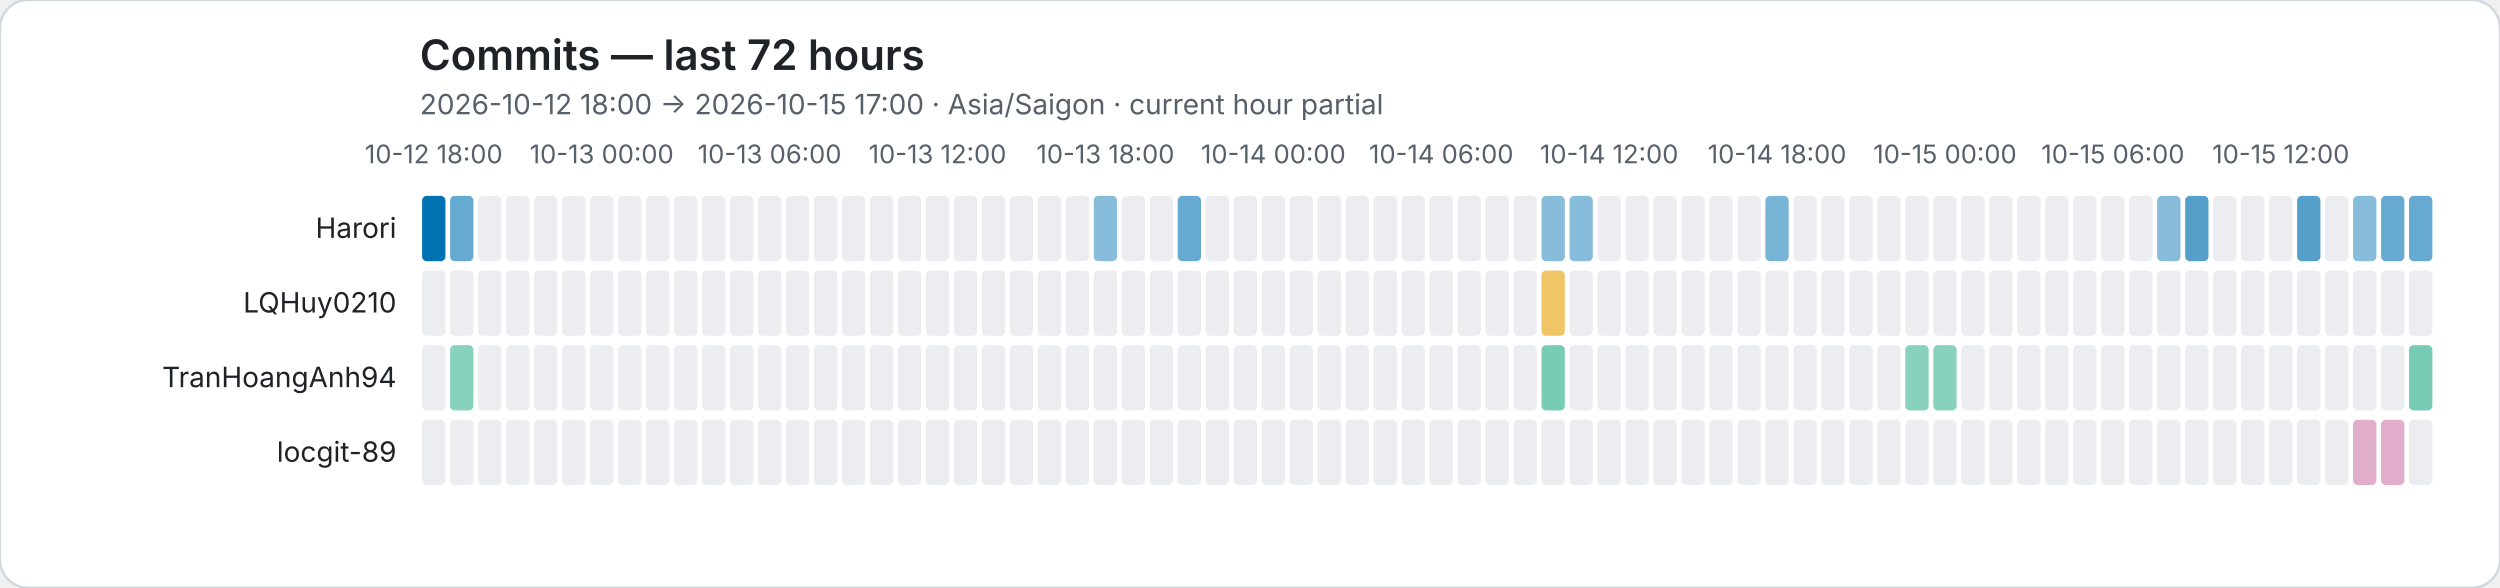
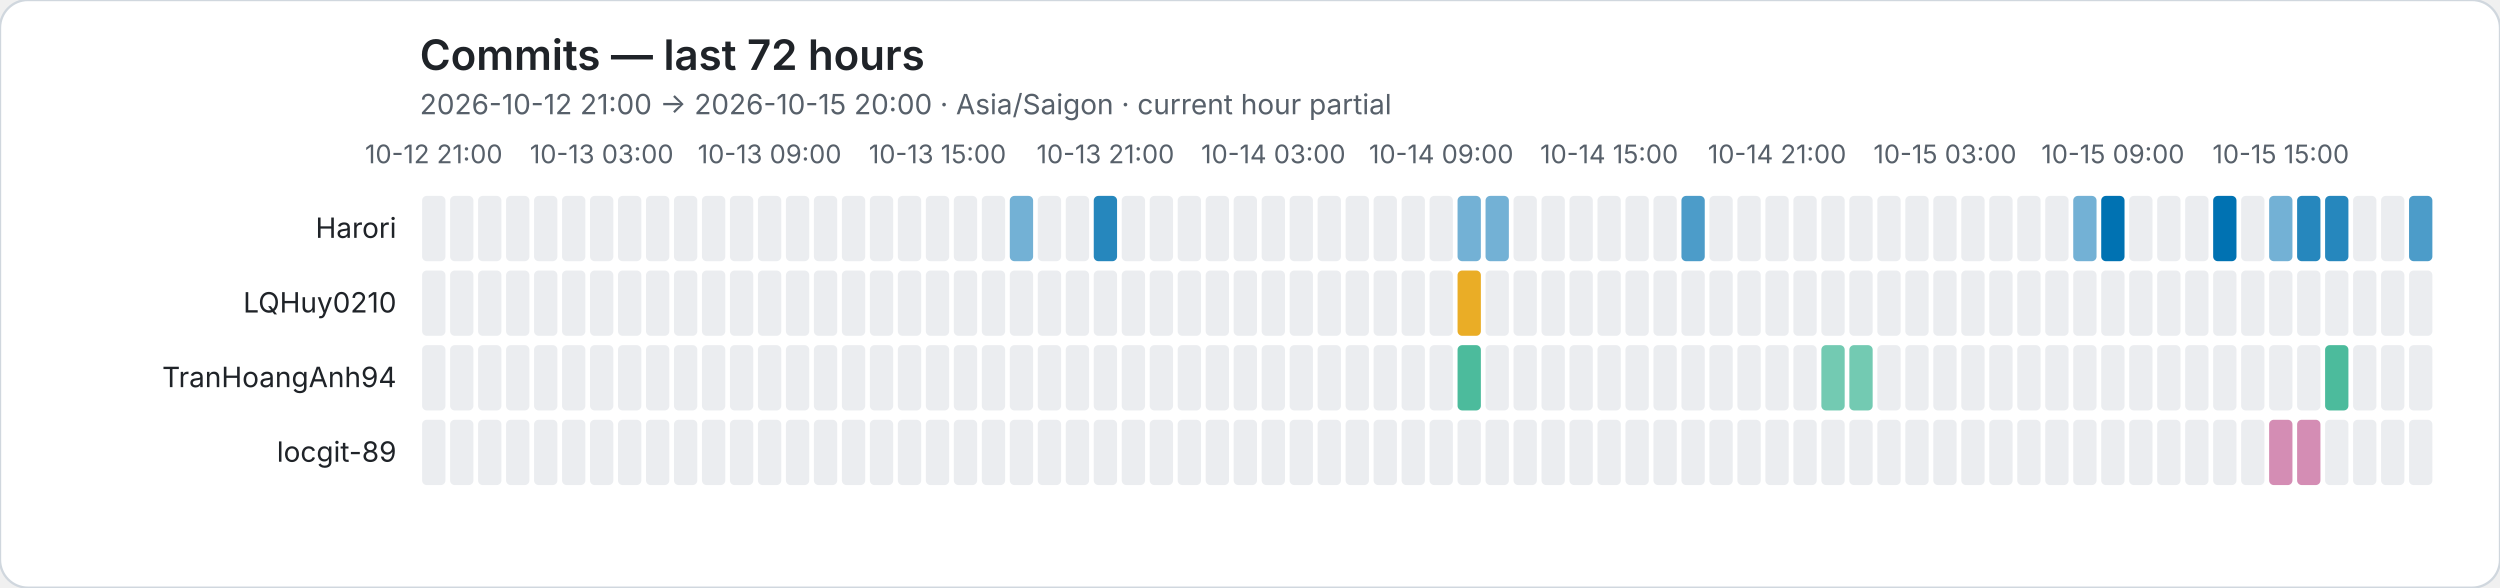
<svg xmlns="http://www.w3.org/2000/svg" role="img" viewBox="0 0 1072 252">
  <rect width="1072" height="252" rx="12" fill="#ffffff" stroke="#d0d7de" />
  <style>text{font-family:system-ui,-apple-system,BlinkMacSystemFont,"Segoe UI",sans-serif}.axis{fill:#57606a;font-size:11px}.heading{fill:#1f2328;font-size:18px;font-weight:600}.subheading{fill:#57606a;font-size:12px}.name{fill:#1f2328;font-size:12px}</style>
  <text class="heading" x="180" y="30">Commits — last 72 hours</text>
-   <text class="subheading" x="180" y="49">2026-10-12 18:00 → 2026-10-15 17:00 · Asia/Saigon · current hour partial</text>
-   <text class="axis" x="186" y="70" text-anchor="middle">10-12 18:00</text>
-   <text class="axis" x="258" y="70" text-anchor="middle">10-13 00:00</text>
-   <text class="axis" x="330" y="70" text-anchor="middle">10-13 06:00</text>
-   <text class="axis" x="402" y="70" text-anchor="middle">10-13 12:00</text>
-   <text class="axis" x="474" y="70" text-anchor="middle">10-13 18:00</text>
-   <text class="axis" x="546" y="70" text-anchor="middle">10-14 00:00</text>
-   <text class="axis" x="618" y="70" text-anchor="middle">10-14 06:00</text>
-   <text class="axis" x="690" y="70" text-anchor="middle">10-14 12:00</text>
-   <text class="axis" x="762" y="70" text-anchor="middle">10-14 18:00</text>
-   <text class="axis" x="834" y="70" text-anchor="middle">10-15 00:00</text>
-   <text class="axis" x="906" y="70" text-anchor="middle">10-15 06:00</text>
-   <text class="axis" x="978" y="70" text-anchor="middle">10-15 12:00</text>
+   <text class="subheading" x="180" y="49">2026-10-12 21:00 → 2026-10-15 20:00 · Asia/Saigon · current hour partial</text>
+   <text class="axis" x="186" y="70" text-anchor="middle">10-12 21:00</text>
+   <text class="axis" x="258" y="70" text-anchor="middle">10-13 03:00</text>
+   <text class="axis" x="330" y="70" text-anchor="middle">10-13 09:00</text>
+   <text class="axis" x="402" y="70" text-anchor="middle">10-13 15:00</text>
+   <text class="axis" x="474" y="70" text-anchor="middle">10-13 21:00</text>
+   <text class="axis" x="546" y="70" text-anchor="middle">10-14 03:00</text>
+   <text class="axis" x="618" y="70" text-anchor="middle">10-14 09:00</text>
+   <text class="axis" x="690" y="70" text-anchor="middle">10-14 15:00</text>
+   <text class="axis" x="762" y="70" text-anchor="middle">10-14 21:00</text>
+   <text class="axis" x="834" y="70" text-anchor="middle">10-15 03:00</text>
+   <text class="axis" x="906" y="70" text-anchor="middle">10-15 09:00</text>
+   <text class="axis" x="978" y="70" text-anchor="middle">10-15 15:00</text>
  <text class="name" x="170" y="102" text-anchor="end">Harori</text>
-   <rect data-hour="0" x="181" y="84" width="10" height="28" rx="2" fill="rgba(0, 114, 178, 1.00)" />
-   <rect data-hour="1" x="193" y="84" width="10" height="28" rx="2" fill="rgba(0, 114, 178, 0.60)" />
+   <rect data-hour="0" x="181" y="84" width="10" height="28" rx="2" fill="#ebedf0" />
+   <rect data-hour="1" x="193" y="84" width="10" height="28" rx="2" fill="#ebedf0" />
  <rect data-hour="2" x="205" y="84" width="10" height="28" rx="2" fill="#ebedf0" />
  <rect data-hour="3" x="217" y="84" width="10" height="28" rx="2" fill="#ebedf0" />
  <rect data-hour="4" x="229" y="84" width="10" height="28" rx="2" fill="#ebedf0" />
  <rect data-hour="5" x="241" y="84" width="10" height="28" rx="2" fill="#ebedf0" />
  <rect data-hour="6" x="253" y="84" width="10" height="28" rx="2" fill="#ebedf0" />
  <rect data-hour="7" x="265" y="84" width="10" height="28" rx="2" fill="#ebedf0" />
  <rect data-hour="8" x="277" y="84" width="10" height="28" rx="2" fill="#ebedf0" />
  <rect data-hour="9" x="289" y="84" width="10" height="28" rx="2" fill="#ebedf0" />
  <rect data-hour="10" x="301" y="84" width="10" height="28" rx="2" fill="#ebedf0" />
  <rect data-hour="11" x="313" y="84" width="10" height="28" rx="2" fill="#ebedf0" />
  <rect data-hour="12" x="325" y="84" width="10" height="28" rx="2" fill="#ebedf0" />
  <rect data-hour="13" x="337" y="84" width="10" height="28" rx="2" fill="#ebedf0" />
  <rect data-hour="14" x="349" y="84" width="10" height="28" rx="2" fill="#ebedf0" />
  <rect data-hour="15" x="361" y="84" width="10" height="28" rx="2" fill="#ebedf0" />
  <rect data-hour="16" x="373" y="84" width="10" height="28" rx="2" fill="#ebedf0" />
  <rect data-hour="17" x="385" y="84" width="10" height="28" rx="2" fill="#ebedf0" />
  <rect data-hour="18" x="397" y="84" width="10" height="28" rx="2" fill="#ebedf0" />
  <rect data-hour="19" x="409" y="84" width="10" height="28" rx="2" fill="#ebedf0" />
  <rect data-hour="20" x="421" y="84" width="10" height="28" rx="2" fill="#ebedf0" />
-   <rect data-hour="21" x="433" y="84" width="10" height="28" rx="2" fill="#ebedf0" />
+   <rect data-hour="21" x="433" y="84" width="10" height="28" rx="2" fill="rgba(0, 114, 178, 0.55)" />
  <rect data-hour="22" x="445" y="84" width="10" height="28" rx="2" fill="#ebedf0" />
  <rect data-hour="23" x="457" y="84" width="10" height="28" rx="2" fill="#ebedf0" />
-   <rect data-hour="24" x="469" y="84" width="10" height="28" rx="2" fill="rgba(0, 114, 178, 0.47)" />
+   <rect data-hour="24" x="469" y="84" width="10" height="28" rx="2" fill="rgba(0, 114, 178, 0.85)" />
  <rect data-hour="25" x="481" y="84" width="10" height="28" rx="2" fill="#ebedf0" />
  <rect data-hour="26" x="493" y="84" width="10" height="28" rx="2" fill="#ebedf0" />
-   <rect data-hour="27" x="505" y="84" width="10" height="28" rx="2" fill="rgba(0, 114, 178, 0.60)" />
+   <rect data-hour="27" x="505" y="84" width="10" height="28" rx="2" fill="#ebedf0" />
  <rect data-hour="28" x="517" y="84" width="10" height="28" rx="2" fill="#ebedf0" />
  <rect data-hour="29" x="529" y="84" width="10" height="28" rx="2" fill="#ebedf0" />
  <rect data-hour="30" x="541" y="84" width="10" height="28" rx="2" fill="#ebedf0" />
  <rect data-hour="31" x="553" y="84" width="10" height="28" rx="2" fill="#ebedf0" />
  <rect data-hour="32" x="565" y="84" width="10" height="28" rx="2" fill="#ebedf0" />
  <rect data-hour="33" x="577" y="84" width="10" height="28" rx="2" fill="#ebedf0" />
  <rect data-hour="34" x="589" y="84" width="10" height="28" rx="2" fill="#ebedf0" />
  <rect data-hour="35" x="601" y="84" width="10" height="28" rx="2" fill="#ebedf0" />
  <rect data-hour="36" x="613" y="84" width="10" height="28" rx="2" fill="#ebedf0" />
-   <rect data-hour="37" x="625" y="84" width="10" height="28" rx="2" fill="#ebedf0" />
-   <rect data-hour="38" x="637" y="84" width="10" height="28" rx="2" fill="#ebedf0" />
+   <rect data-hour="37" x="625" y="84" width="10" height="28" rx="2" fill="rgba(0, 114, 178, 0.55)" />
+   <rect data-hour="38" x="637" y="84" width="10" height="28" rx="2" fill="rgba(0, 114, 178, 0.55)" />
  <rect data-hour="39" x="649" y="84" width="10" height="28" rx="2" fill="#ebedf0" />
-   <rect data-hour="40" x="661" y="84" width="10" height="28" rx="2" fill="rgba(0, 114, 178, 0.47)" />
-   <rect data-hour="41" x="673" y="84" width="10" height="28" rx="2" fill="rgba(0, 114, 178, 0.47)" />
+   <rect data-hour="40" x="661" y="84" width="10" height="28" rx="2" fill="#ebedf0" />
+   <rect data-hour="41" x="673" y="84" width="10" height="28" rx="2" fill="#ebedf0" />
  <rect data-hour="42" x="685" y="84" width="10" height="28" rx="2" fill="#ebedf0" />
  <rect data-hour="43" x="697" y="84" width="10" height="28" rx="2" fill="#ebedf0" />
  <rect data-hour="44" x="709" y="84" width="10" height="28" rx="2" fill="#ebedf0" />
-   <rect data-hour="45" x="721" y="84" width="10" height="28" rx="2" fill="#ebedf0" />
+   <rect data-hour="45" x="721" y="84" width="10" height="28" rx="2" fill="rgba(0, 114, 178, 0.70)" />
  <rect data-hour="46" x="733" y="84" width="10" height="28" rx="2" fill="#ebedf0" />
  <rect data-hour="47" x="745" y="84" width="10" height="28" rx="2" fill="#ebedf0" />
-   <rect data-hour="48" x="757" y="84" width="10" height="28" rx="2" fill="rgba(0, 114, 178, 0.53)" />
+   <rect data-hour="48" x="757" y="84" width="10" height="28" rx="2" fill="#ebedf0" />
  <rect data-hour="49" x="769" y="84" width="10" height="28" rx="2" fill="#ebedf0" />
  <rect data-hour="50" x="781" y="84" width="10" height="28" rx="2" fill="#ebedf0" />
  <rect data-hour="51" x="793" y="84" width="10" height="28" rx="2" fill="#ebedf0" />
  <rect data-hour="52" x="805" y="84" width="10" height="28" rx="2" fill="#ebedf0" />
  <rect data-hour="53" x="817" y="84" width="10" height="28" rx="2" fill="#ebedf0" />
  <rect data-hour="54" x="829" y="84" width="10" height="28" rx="2" fill="#ebedf0" />
  <rect data-hour="55" x="841" y="84" width="10" height="28" rx="2" fill="#ebedf0" />
  <rect data-hour="56" x="853" y="84" width="10" height="28" rx="2" fill="#ebedf0" />
  <rect data-hour="57" x="865" y="84" width="10" height="28" rx="2" fill="#ebedf0" />
  <rect data-hour="58" x="877" y="84" width="10" height="28" rx="2" fill="#ebedf0" />
-   <rect data-hour="59" x="889" y="84" width="10" height="28" rx="2" fill="#ebedf0" />
-   <rect data-hour="60" x="901" y="84" width="10" height="28" rx="2" fill="#ebedf0" />
+   <rect data-hour="59" x="889" y="84" width="10" height="28" rx="2" fill="rgba(0, 114, 178, 0.55)" />
+   <rect data-hour="60" x="901" y="84" width="10" height="28" rx="2" fill="rgba(0, 114, 178, 1.00)" />
  <rect data-hour="61" x="913" y="84" width="10" height="28" rx="2" fill="#ebedf0" />
-   <rect data-hour="62" x="925" y="84" width="10" height="28" rx="2" fill="rgba(0, 114, 178, 0.47)" />
-   <rect data-hour="63" x="937" y="84" width="10" height="28" rx="2" fill="rgba(0, 114, 178, 0.67)" />
-   <rect data-hour="64" x="949" y="84" width="10" height="28" rx="2" fill="#ebedf0" />
+   <rect data-hour="62" x="925" y="84" width="10" height="28" rx="2" fill="#ebedf0" />
+   <rect data-hour="63" x="937" y="84" width="10" height="28" rx="2" fill="#ebedf0" />
+   <rect data-hour="64" x="949" y="84" width="10" height="28" rx="2" fill="rgba(0, 114, 178, 1.00)" />
  <rect data-hour="65" x="961" y="84" width="10" height="28" rx="2" fill="#ebedf0" />
-   <rect data-hour="66" x="973" y="84" width="10" height="28" rx="2" fill="#ebedf0" />
-   <rect data-hour="67" x="985" y="84" width="10" height="28" rx="2" fill="rgba(0, 114, 178, 0.67)" />
-   <rect data-hour="68" x="997" y="84" width="10" height="28" rx="2" fill="#ebedf0" />
-   <rect data-hour="69" x="1009" y="84" width="10" height="28" rx="2" fill="rgba(0, 114, 178, 0.47)" />
-   <rect data-hour="70" x="1021" y="84" width="10" height="28" rx="2" fill="rgba(0, 114, 178, 0.60)" />
-   <rect data-hour="71" x="1033" y="84" width="10" height="28" rx="2" fill="rgba(0, 114, 178, 0.60)" />
+   <rect data-hour="66" x="973" y="84" width="10" height="28" rx="2" fill="rgba(0, 114, 178, 0.55)" />
+   <rect data-hour="67" x="985" y="84" width="10" height="28" rx="2" fill="rgba(0, 114, 178, 0.85)" />
+   <rect data-hour="68" x="997" y="84" width="10" height="28" rx="2" fill="rgba(0, 114, 178, 0.85)" />
+   <rect data-hour="69" x="1009" y="84" width="10" height="28" rx="2" fill="#ebedf0" />
+   <rect data-hour="70" x="1021" y="84" width="10" height="28" rx="2" fill="#ebedf0" />
+   <rect data-hour="71" x="1033" y="84" width="10" height="28" rx="2" fill="rgba(0, 114, 178, 0.70)" />
  <text class="name" x="170" y="134" text-anchor="end">LQHuy0210</text>
  <rect data-hour="0" x="181" y="116" width="10" height="28" rx="2" fill="#ebedf0" />
  <rect data-hour="1" x="193" y="116" width="10" height="28" rx="2" fill="#ebedf0" />
  <rect data-hour="2" x="205" y="116" width="10" height="28" rx="2" fill="#ebedf0" />
  <rect data-hour="3" x="217" y="116" width="10" height="28" rx="2" fill="#ebedf0" />
  <rect data-hour="4" x="229" y="116" width="10" height="28" rx="2" fill="#ebedf0" />
  <rect data-hour="5" x="241" y="116" width="10" height="28" rx="2" fill="#ebedf0" />
  <rect data-hour="6" x="253" y="116" width="10" height="28" rx="2" fill="#ebedf0" />
  <rect data-hour="7" x="265" y="116" width="10" height="28" rx="2" fill="#ebedf0" />
  <rect data-hour="8" x="277" y="116" width="10" height="28" rx="2" fill="#ebedf0" />
  <rect data-hour="9" x="289" y="116" width="10" height="28" rx="2" fill="#ebedf0" />
  <rect data-hour="10" x="301" y="116" width="10" height="28" rx="2" fill="#ebedf0" />
  <rect data-hour="11" x="313" y="116" width="10" height="28" rx="2" fill="#ebedf0" />
  <rect data-hour="12" x="325" y="116" width="10" height="28" rx="2" fill="#ebedf0" />
  <rect data-hour="13" x="337" y="116" width="10" height="28" rx="2" fill="#ebedf0" />
  <rect data-hour="14" x="349" y="116" width="10" height="28" rx="2" fill="#ebedf0" />
  <rect data-hour="15" x="361" y="116" width="10" height="28" rx="2" fill="#ebedf0" />
  <rect data-hour="16" x="373" y="116" width="10" height="28" rx="2" fill="#ebedf0" />
  <rect data-hour="17" x="385" y="116" width="10" height="28" rx="2" fill="#ebedf0" />
  <rect data-hour="18" x="397" y="116" width="10" height="28" rx="2" fill="#ebedf0" />
  <rect data-hour="19" x="409" y="116" width="10" height="28" rx="2" fill="#ebedf0" />
  <rect data-hour="20" x="421" y="116" width="10" height="28" rx="2" fill="#ebedf0" />
  <rect data-hour="21" x="433" y="116" width="10" height="28" rx="2" fill="#ebedf0" />
  <rect data-hour="22" x="445" y="116" width="10" height="28" rx="2" fill="#ebedf0" />
  <rect data-hour="23" x="457" y="116" width="10" height="28" rx="2" fill="#ebedf0" />
  <rect data-hour="24" x="469" y="116" width="10" height="28" rx="2" fill="#ebedf0" />
  <rect data-hour="25" x="481" y="116" width="10" height="28" rx="2" fill="#ebedf0" />
  <rect data-hour="26" x="493" y="116" width="10" height="28" rx="2" fill="#ebedf0" />
  <rect data-hour="27" x="505" y="116" width="10" height="28" rx="2" fill="#ebedf0" />
  <rect data-hour="28" x="517" y="116" width="10" height="28" rx="2" fill="#ebedf0" />
  <rect data-hour="29" x="529" y="116" width="10" height="28" rx="2" fill="#ebedf0" />
  <rect data-hour="30" x="541" y="116" width="10" height="28" rx="2" fill="#ebedf0" />
  <rect data-hour="31" x="553" y="116" width="10" height="28" rx="2" fill="#ebedf0" />
  <rect data-hour="32" x="565" y="116" width="10" height="28" rx="2" fill="#ebedf0" />
  <rect data-hour="33" x="577" y="116" width="10" height="28" rx="2" fill="#ebedf0" />
  <rect data-hour="34" x="589" y="116" width="10" height="28" rx="2" fill="#ebedf0" />
  <rect data-hour="35" x="601" y="116" width="10" height="28" rx="2" fill="#ebedf0" />
  <rect data-hour="36" x="613" y="116" width="10" height="28" rx="2" fill="#ebedf0" />
-   <rect data-hour="37" x="625" y="116" width="10" height="28" rx="2" fill="#ebedf0" />
+   <rect data-hour="37" x="625" y="116" width="10" height="28" rx="2" fill="rgba(230, 159, 0, 0.85)" />
  <rect data-hour="38" x="637" y="116" width="10" height="28" rx="2" fill="#ebedf0" />
  <rect data-hour="39" x="649" y="116" width="10" height="28" rx="2" fill="#ebedf0" />
-   <rect data-hour="40" x="661" y="116" width="10" height="28" rx="2" fill="rgba(230, 159, 0, 0.60)" />
+   <rect data-hour="40" x="661" y="116" width="10" height="28" rx="2" fill="#ebedf0" />
  <rect data-hour="41" x="673" y="116" width="10" height="28" rx="2" fill="#ebedf0" />
  <rect data-hour="42" x="685" y="116" width="10" height="28" rx="2" fill="#ebedf0" />
  <rect data-hour="43" x="697" y="116" width="10" height="28" rx="2" fill="#ebedf0" />
  <rect data-hour="44" x="709" y="116" width="10" height="28" rx="2" fill="#ebedf0" />
  <rect data-hour="45" x="721" y="116" width="10" height="28" rx="2" fill="#ebedf0" />
  <rect data-hour="46" x="733" y="116" width="10" height="28" rx="2" fill="#ebedf0" />
  <rect data-hour="47" x="745" y="116" width="10" height="28" rx="2" fill="#ebedf0" />
  <rect data-hour="48" x="757" y="116" width="10" height="28" rx="2" fill="#ebedf0" />
  <rect data-hour="49" x="769" y="116" width="10" height="28" rx="2" fill="#ebedf0" />
  <rect data-hour="50" x="781" y="116" width="10" height="28" rx="2" fill="#ebedf0" />
  <rect data-hour="51" x="793" y="116" width="10" height="28" rx="2" fill="#ebedf0" />
  <rect data-hour="52" x="805" y="116" width="10" height="28" rx="2" fill="#ebedf0" />
  <rect data-hour="53" x="817" y="116" width="10" height="28" rx="2" fill="#ebedf0" />
  <rect data-hour="54" x="829" y="116" width="10" height="28" rx="2" fill="#ebedf0" />
  <rect data-hour="55" x="841" y="116" width="10" height="28" rx="2" fill="#ebedf0" />
  <rect data-hour="56" x="853" y="116" width="10" height="28" rx="2" fill="#ebedf0" />
  <rect data-hour="57" x="865" y="116" width="10" height="28" rx="2" fill="#ebedf0" />
  <rect data-hour="58" x="877" y="116" width="10" height="28" rx="2" fill="#ebedf0" />
  <rect data-hour="59" x="889" y="116" width="10" height="28" rx="2" fill="#ebedf0" />
  <rect data-hour="60" x="901" y="116" width="10" height="28" rx="2" fill="#ebedf0" />
  <rect data-hour="61" x="913" y="116" width="10" height="28" rx="2" fill="#ebedf0" />
  <rect data-hour="62" x="925" y="116" width="10" height="28" rx="2" fill="#ebedf0" />
  <rect data-hour="63" x="937" y="116" width="10" height="28" rx="2" fill="#ebedf0" />
  <rect data-hour="64" x="949" y="116" width="10" height="28" rx="2" fill="#ebedf0" />
  <rect data-hour="65" x="961" y="116" width="10" height="28" rx="2" fill="#ebedf0" />
  <rect data-hour="66" x="973" y="116" width="10" height="28" rx="2" fill="#ebedf0" />
  <rect data-hour="67" x="985" y="116" width="10" height="28" rx="2" fill="#ebedf0" />
  <rect data-hour="68" x="997" y="116" width="10" height="28" rx="2" fill="#ebedf0" />
  <rect data-hour="69" x="1009" y="116" width="10" height="28" rx="2" fill="#ebedf0" />
  <rect data-hour="70" x="1021" y="116" width="10" height="28" rx="2" fill="#ebedf0" />
  <rect data-hour="71" x="1033" y="116" width="10" height="28" rx="2" fill="#ebedf0" />
  <text class="name" x="170" y="166" text-anchor="end">TranHoangAnh94</text>
  <rect data-hour="0" x="181" y="148" width="10" height="28" rx="2" fill="#ebedf0" />
-   <rect data-hour="1" x="193" y="148" width="10" height="28" rx="2" fill="rgba(0, 158, 115, 0.47)" />
+   <rect data-hour="1" x="193" y="148" width="10" height="28" rx="2" fill="#ebedf0" />
  <rect data-hour="2" x="205" y="148" width="10" height="28" rx="2" fill="#ebedf0" />
  <rect data-hour="3" x="217" y="148" width="10" height="28" rx="2" fill="#ebedf0" />
  <rect data-hour="4" x="229" y="148" width="10" height="28" rx="2" fill="#ebedf0" />
  <rect data-hour="5" x="241" y="148" width="10" height="28" rx="2" fill="#ebedf0" />
  <rect data-hour="6" x="253" y="148" width="10" height="28" rx="2" fill="#ebedf0" />
  <rect data-hour="7" x="265" y="148" width="10" height="28" rx="2" fill="#ebedf0" />
  <rect data-hour="8" x="277" y="148" width="10" height="28" rx="2" fill="#ebedf0" />
  <rect data-hour="9" x="289" y="148" width="10" height="28" rx="2" fill="#ebedf0" />
  <rect data-hour="10" x="301" y="148" width="10" height="28" rx="2" fill="#ebedf0" />
  <rect data-hour="11" x="313" y="148" width="10" height="28" rx="2" fill="#ebedf0" />
  <rect data-hour="12" x="325" y="148" width="10" height="28" rx="2" fill="#ebedf0" />
  <rect data-hour="13" x="337" y="148" width="10" height="28" rx="2" fill="#ebedf0" />
  <rect data-hour="14" x="349" y="148" width="10" height="28" rx="2" fill="#ebedf0" />
  <rect data-hour="15" x="361" y="148" width="10" height="28" rx="2" fill="#ebedf0" />
  <rect data-hour="16" x="373" y="148" width="10" height="28" rx="2" fill="#ebedf0" />
  <rect data-hour="17" x="385" y="148" width="10" height="28" rx="2" fill="#ebedf0" />
  <rect data-hour="18" x="397" y="148" width="10" height="28" rx="2" fill="#ebedf0" />
  <rect data-hour="19" x="409" y="148" width="10" height="28" rx="2" fill="#ebedf0" />
  <rect data-hour="20" x="421" y="148" width="10" height="28" rx="2" fill="#ebedf0" />
  <rect data-hour="21" x="433" y="148" width="10" height="28" rx="2" fill="#ebedf0" />
  <rect data-hour="22" x="445" y="148" width="10" height="28" rx="2" fill="#ebedf0" />
  <rect data-hour="23" x="457" y="148" width="10" height="28" rx="2" fill="#ebedf0" />
  <rect data-hour="24" x="469" y="148" width="10" height="28" rx="2" fill="#ebedf0" />
  <rect data-hour="25" x="481" y="148" width="10" height="28" rx="2" fill="#ebedf0" />
  <rect data-hour="26" x="493" y="148" width="10" height="28" rx="2" fill="#ebedf0" />
  <rect data-hour="27" x="505" y="148" width="10" height="28" rx="2" fill="#ebedf0" />
  <rect data-hour="28" x="517" y="148" width="10" height="28" rx="2" fill="#ebedf0" />
  <rect data-hour="29" x="529" y="148" width="10" height="28" rx="2" fill="#ebedf0" />
  <rect data-hour="30" x="541" y="148" width="10" height="28" rx="2" fill="#ebedf0" />
  <rect data-hour="31" x="553" y="148" width="10" height="28" rx="2" fill="#ebedf0" />
  <rect data-hour="32" x="565" y="148" width="10" height="28" rx="2" fill="#ebedf0" />
  <rect data-hour="33" x="577" y="148" width="10" height="28" rx="2" fill="#ebedf0" />
  <rect data-hour="34" x="589" y="148" width="10" height="28" rx="2" fill="#ebedf0" />
  <rect data-hour="35" x="601" y="148" width="10" height="28" rx="2" fill="#ebedf0" />
  <rect data-hour="36" x="613" y="148" width="10" height="28" rx="2" fill="#ebedf0" />
-   <rect data-hour="37" x="625" y="148" width="10" height="28" rx="2" fill="#ebedf0" />
+   <rect data-hour="37" x="625" y="148" width="10" height="28" rx="2" fill="rgba(0, 158, 115, 0.70)" />
  <rect data-hour="38" x="637" y="148" width="10" height="28" rx="2" fill="#ebedf0" />
  <rect data-hour="39" x="649" y="148" width="10" height="28" rx="2" fill="#ebedf0" />
-   <rect data-hour="40" x="661" y="148" width="10" height="28" rx="2" fill="rgba(0, 158, 115, 0.53)" />
+   <rect data-hour="40" x="661" y="148" width="10" height="28" rx="2" fill="#ebedf0" />
  <rect data-hour="41" x="673" y="148" width="10" height="28" rx="2" fill="#ebedf0" />
  <rect data-hour="42" x="685" y="148" width="10" height="28" rx="2" fill="#ebedf0" />
  <rect data-hour="43" x="697" y="148" width="10" height="28" rx="2" fill="#ebedf0" />
  <rect data-hour="44" x="709" y="148" width="10" height="28" rx="2" fill="#ebedf0" />
  <rect data-hour="45" x="721" y="148" width="10" height="28" rx="2" fill="#ebedf0" />
  <rect data-hour="46" x="733" y="148" width="10" height="28" rx="2" fill="#ebedf0" />
  <rect data-hour="47" x="745" y="148" width="10" height="28" rx="2" fill="#ebedf0" />
  <rect data-hour="48" x="757" y="148" width="10" height="28" rx="2" fill="#ebedf0" />
  <rect data-hour="49" x="769" y="148" width="10" height="28" rx="2" fill="#ebedf0" />
-   <rect data-hour="50" x="781" y="148" width="10" height="28" rx="2" fill="#ebedf0" />
-   <rect data-hour="51" x="793" y="148" width="10" height="28" rx="2" fill="#ebedf0" />
+   <rect data-hour="50" x="781" y="148" width="10" height="28" rx="2" fill="rgba(0, 158, 115, 0.55)" />
+   <rect data-hour="51" x="793" y="148" width="10" height="28" rx="2" fill="rgba(0, 158, 115, 0.55)" />
  <rect data-hour="52" x="805" y="148" width="10" height="28" rx="2" fill="#ebedf0" />
-   <rect data-hour="53" x="817" y="148" width="10" height="28" rx="2" fill="rgba(0, 158, 115, 0.47)" />
-   <rect data-hour="54" x="829" y="148" width="10" height="28" rx="2" fill="rgba(0, 158, 115, 0.47)" />
+   <rect data-hour="53" x="817" y="148" width="10" height="28" rx="2" fill="#ebedf0" />
+   <rect data-hour="54" x="829" y="148" width="10" height="28" rx="2" fill="#ebedf0" />
  <rect data-hour="55" x="841" y="148" width="10" height="28" rx="2" fill="#ebedf0" />
  <rect data-hour="56" x="853" y="148" width="10" height="28" rx="2" fill="#ebedf0" />
  <rect data-hour="57" x="865" y="148" width="10" height="28" rx="2" fill="#ebedf0" />
  <rect data-hour="58" x="877" y="148" width="10" height="28" rx="2" fill="#ebedf0" />
  <rect data-hour="59" x="889" y="148" width="10" height="28" rx="2" fill="#ebedf0" />
  <rect data-hour="60" x="901" y="148" width="10" height="28" rx="2" fill="#ebedf0" />
  <rect data-hour="61" x="913" y="148" width="10" height="28" rx="2" fill="#ebedf0" />
  <rect data-hour="62" x="925" y="148" width="10" height="28" rx="2" fill="#ebedf0" />
  <rect data-hour="63" x="937" y="148" width="10" height="28" rx="2" fill="#ebedf0" />
  <rect data-hour="64" x="949" y="148" width="10" height="28" rx="2" fill="#ebedf0" />
  <rect data-hour="65" x="961" y="148" width="10" height="28" rx="2" fill="#ebedf0" />
  <rect data-hour="66" x="973" y="148" width="10" height="28" rx="2" fill="#ebedf0" />
  <rect data-hour="67" x="985" y="148" width="10" height="28" rx="2" fill="#ebedf0" />
-   <rect data-hour="68" x="997" y="148" width="10" height="28" rx="2" fill="#ebedf0" />
+   <rect data-hour="68" x="997" y="148" width="10" height="28" rx="2" fill="rgba(0, 158, 115, 0.70)" />
  <rect data-hour="69" x="1009" y="148" width="10" height="28" rx="2" fill="#ebedf0" />
  <rect data-hour="70" x="1021" y="148" width="10" height="28" rx="2" fill="#ebedf0" />
-   <rect data-hour="71" x="1033" y="148" width="10" height="28" rx="2" fill="rgba(0, 158, 115, 0.53)" />
+   <rect data-hour="71" x="1033" y="148" width="10" height="28" rx="2" fill="#ebedf0" />
  <text class="name" x="170" y="198" text-anchor="end">locgit-89</text>
  <rect data-hour="0" x="181" y="180" width="10" height="28" rx="2" fill="#ebedf0" />
  <rect data-hour="1" x="193" y="180" width="10" height="28" rx="2" fill="#ebedf0" />
  <rect data-hour="2" x="205" y="180" width="10" height="28" rx="2" fill="#ebedf0" />
  <rect data-hour="3" x="217" y="180" width="10" height="28" rx="2" fill="#ebedf0" />
  <rect data-hour="4" x="229" y="180" width="10" height="28" rx="2" fill="#ebedf0" />
  <rect data-hour="5" x="241" y="180" width="10" height="28" rx="2" fill="#ebedf0" />
  <rect data-hour="6" x="253" y="180" width="10" height="28" rx="2" fill="#ebedf0" />
  <rect data-hour="7" x="265" y="180" width="10" height="28" rx="2" fill="#ebedf0" />
  <rect data-hour="8" x="277" y="180" width="10" height="28" rx="2" fill="#ebedf0" />
  <rect data-hour="9" x="289" y="180" width="10" height="28" rx="2" fill="#ebedf0" />
  <rect data-hour="10" x="301" y="180" width="10" height="28" rx="2" fill="#ebedf0" />
  <rect data-hour="11" x="313" y="180" width="10" height="28" rx="2" fill="#ebedf0" />
  <rect data-hour="12" x="325" y="180" width="10" height="28" rx="2" fill="#ebedf0" />
  <rect data-hour="13" x="337" y="180" width="10" height="28" rx="2" fill="#ebedf0" />
  <rect data-hour="14" x="349" y="180" width="10" height="28" rx="2" fill="#ebedf0" />
  <rect data-hour="15" x="361" y="180" width="10" height="28" rx="2" fill="#ebedf0" />
  <rect data-hour="16" x="373" y="180" width="10" height="28" rx="2" fill="#ebedf0" />
  <rect data-hour="17" x="385" y="180" width="10" height="28" rx="2" fill="#ebedf0" />
  <rect data-hour="18" x="397" y="180" width="10" height="28" rx="2" fill="#ebedf0" />
  <rect data-hour="19" x="409" y="180" width="10" height="28" rx="2" fill="#ebedf0" />
  <rect data-hour="20" x="421" y="180" width="10" height="28" rx="2" fill="#ebedf0" />
  <rect data-hour="21" x="433" y="180" width="10" height="28" rx="2" fill="#ebedf0" />
  <rect data-hour="22" x="445" y="180" width="10" height="28" rx="2" fill="#ebedf0" />
  <rect data-hour="23" x="457" y="180" width="10" height="28" rx="2" fill="#ebedf0" />
  <rect data-hour="24" x="469" y="180" width="10" height="28" rx="2" fill="#ebedf0" />
  <rect data-hour="25" x="481" y="180" width="10" height="28" rx="2" fill="#ebedf0" />
  <rect data-hour="26" x="493" y="180" width="10" height="28" rx="2" fill="#ebedf0" />
  <rect data-hour="27" x="505" y="180" width="10" height="28" rx="2" fill="#ebedf0" />
  <rect data-hour="28" x="517" y="180" width="10" height="28" rx="2" fill="#ebedf0" />
  <rect data-hour="29" x="529" y="180" width="10" height="28" rx="2" fill="#ebedf0" />
  <rect data-hour="30" x="541" y="180" width="10" height="28" rx="2" fill="#ebedf0" />
  <rect data-hour="31" x="553" y="180" width="10" height="28" rx="2" fill="#ebedf0" />
  <rect data-hour="32" x="565" y="180" width="10" height="28" rx="2" fill="#ebedf0" />
  <rect data-hour="33" x="577" y="180" width="10" height="28" rx="2" fill="#ebedf0" />
  <rect data-hour="34" x="589" y="180" width="10" height="28" rx="2" fill="#ebedf0" />
  <rect data-hour="35" x="601" y="180" width="10" height="28" rx="2" fill="#ebedf0" />
  <rect data-hour="36" x="613" y="180" width="10" height="28" rx="2" fill="#ebedf0" />
  <rect data-hour="37" x="625" y="180" width="10" height="28" rx="2" fill="#ebedf0" />
  <rect data-hour="38" x="637" y="180" width="10" height="28" rx="2" fill="#ebedf0" />
  <rect data-hour="39" x="649" y="180" width="10" height="28" rx="2" fill="#ebedf0" />
  <rect data-hour="40" x="661" y="180" width="10" height="28" rx="2" fill="#ebedf0" />
  <rect data-hour="41" x="673" y="180" width="10" height="28" rx="2" fill="#ebedf0" />
  <rect data-hour="42" x="685" y="180" width="10" height="28" rx="2" fill="#ebedf0" />
  <rect data-hour="43" x="697" y="180" width="10" height="28" rx="2" fill="#ebedf0" />
  <rect data-hour="44" x="709" y="180" width="10" height="28" rx="2" fill="#ebedf0" />
  <rect data-hour="45" x="721" y="180" width="10" height="28" rx="2" fill="#ebedf0" />
  <rect data-hour="46" x="733" y="180" width="10" height="28" rx="2" fill="#ebedf0" />
  <rect data-hour="47" x="745" y="180" width="10" height="28" rx="2" fill="#ebedf0" />
  <rect data-hour="48" x="757" y="180" width="10" height="28" rx="2" fill="#ebedf0" />
  <rect data-hour="49" x="769" y="180" width="10" height="28" rx="2" fill="#ebedf0" />
  <rect data-hour="50" x="781" y="180" width="10" height="28" rx="2" fill="#ebedf0" />
  <rect data-hour="51" x="793" y="180" width="10" height="28" rx="2" fill="#ebedf0" />
  <rect data-hour="52" x="805" y="180" width="10" height="28" rx="2" fill="#ebedf0" />
  <rect data-hour="53" x="817" y="180" width="10" height="28" rx="2" fill="#ebedf0" />
  <rect data-hour="54" x="829" y="180" width="10" height="28" rx="2" fill="#ebedf0" />
  <rect data-hour="55" x="841" y="180" width="10" height="28" rx="2" fill="#ebedf0" />
  <rect data-hour="56" x="853" y="180" width="10" height="28" rx="2" fill="#ebedf0" />
  <rect data-hour="57" x="865" y="180" width="10" height="28" rx="2" fill="#ebedf0" />
  <rect data-hour="58" x="877" y="180" width="10" height="28" rx="2" fill="#ebedf0" />
  <rect data-hour="59" x="889" y="180" width="10" height="28" rx="2" fill="#ebedf0" />
  <rect data-hour="60" x="901" y="180" width="10" height="28" rx="2" fill="#ebedf0" />
  <rect data-hour="61" x="913" y="180" width="10" height="28" rx="2" fill="#ebedf0" />
  <rect data-hour="62" x="925" y="180" width="10" height="28" rx="2" fill="#ebedf0" />
  <rect data-hour="63" x="937" y="180" width="10" height="28" rx="2" fill="#ebedf0" />
  <rect data-hour="64" x="949" y="180" width="10" height="28" rx="2" fill="#ebedf0" />
  <rect data-hour="65" x="961" y="180" width="10" height="28" rx="2" fill="#ebedf0" />
-   <rect data-hour="66" x="973" y="180" width="10" height="28" rx="2" fill="#ebedf0" />
-   <rect data-hour="67" x="985" y="180" width="10" height="28" rx="2" fill="#ebedf0" />
+   <rect data-hour="66" x="973" y="180" width="10" height="28" rx="2" fill="rgba(204, 121, 167, 0.85)" />
+   <rect data-hour="67" x="985" y="180" width="10" height="28" rx="2" fill="rgba(204, 121, 167, 0.85)" />
  <rect data-hour="68" x="997" y="180" width="10" height="28" rx="2" fill="#ebedf0" />
-   <rect data-hour="69" x="1009" y="180" width="10" height="28" rx="2" fill="rgba(204, 121, 167, 0.60)" />
-   <rect data-hour="70" x="1021" y="180" width="10" height="28" rx="2" fill="rgba(204, 121, 167, 0.60)" />
+   <rect data-hour="69" x="1009" y="180" width="10" height="28" rx="2" fill="#ebedf0" />
+   <rect data-hour="70" x="1021" y="180" width="10" height="28" rx="2" fill="#ebedf0" />
  <rect data-hour="71" x="1033" y="180" width="10" height="28" rx="2" fill="#ebedf0" />
</svg>
